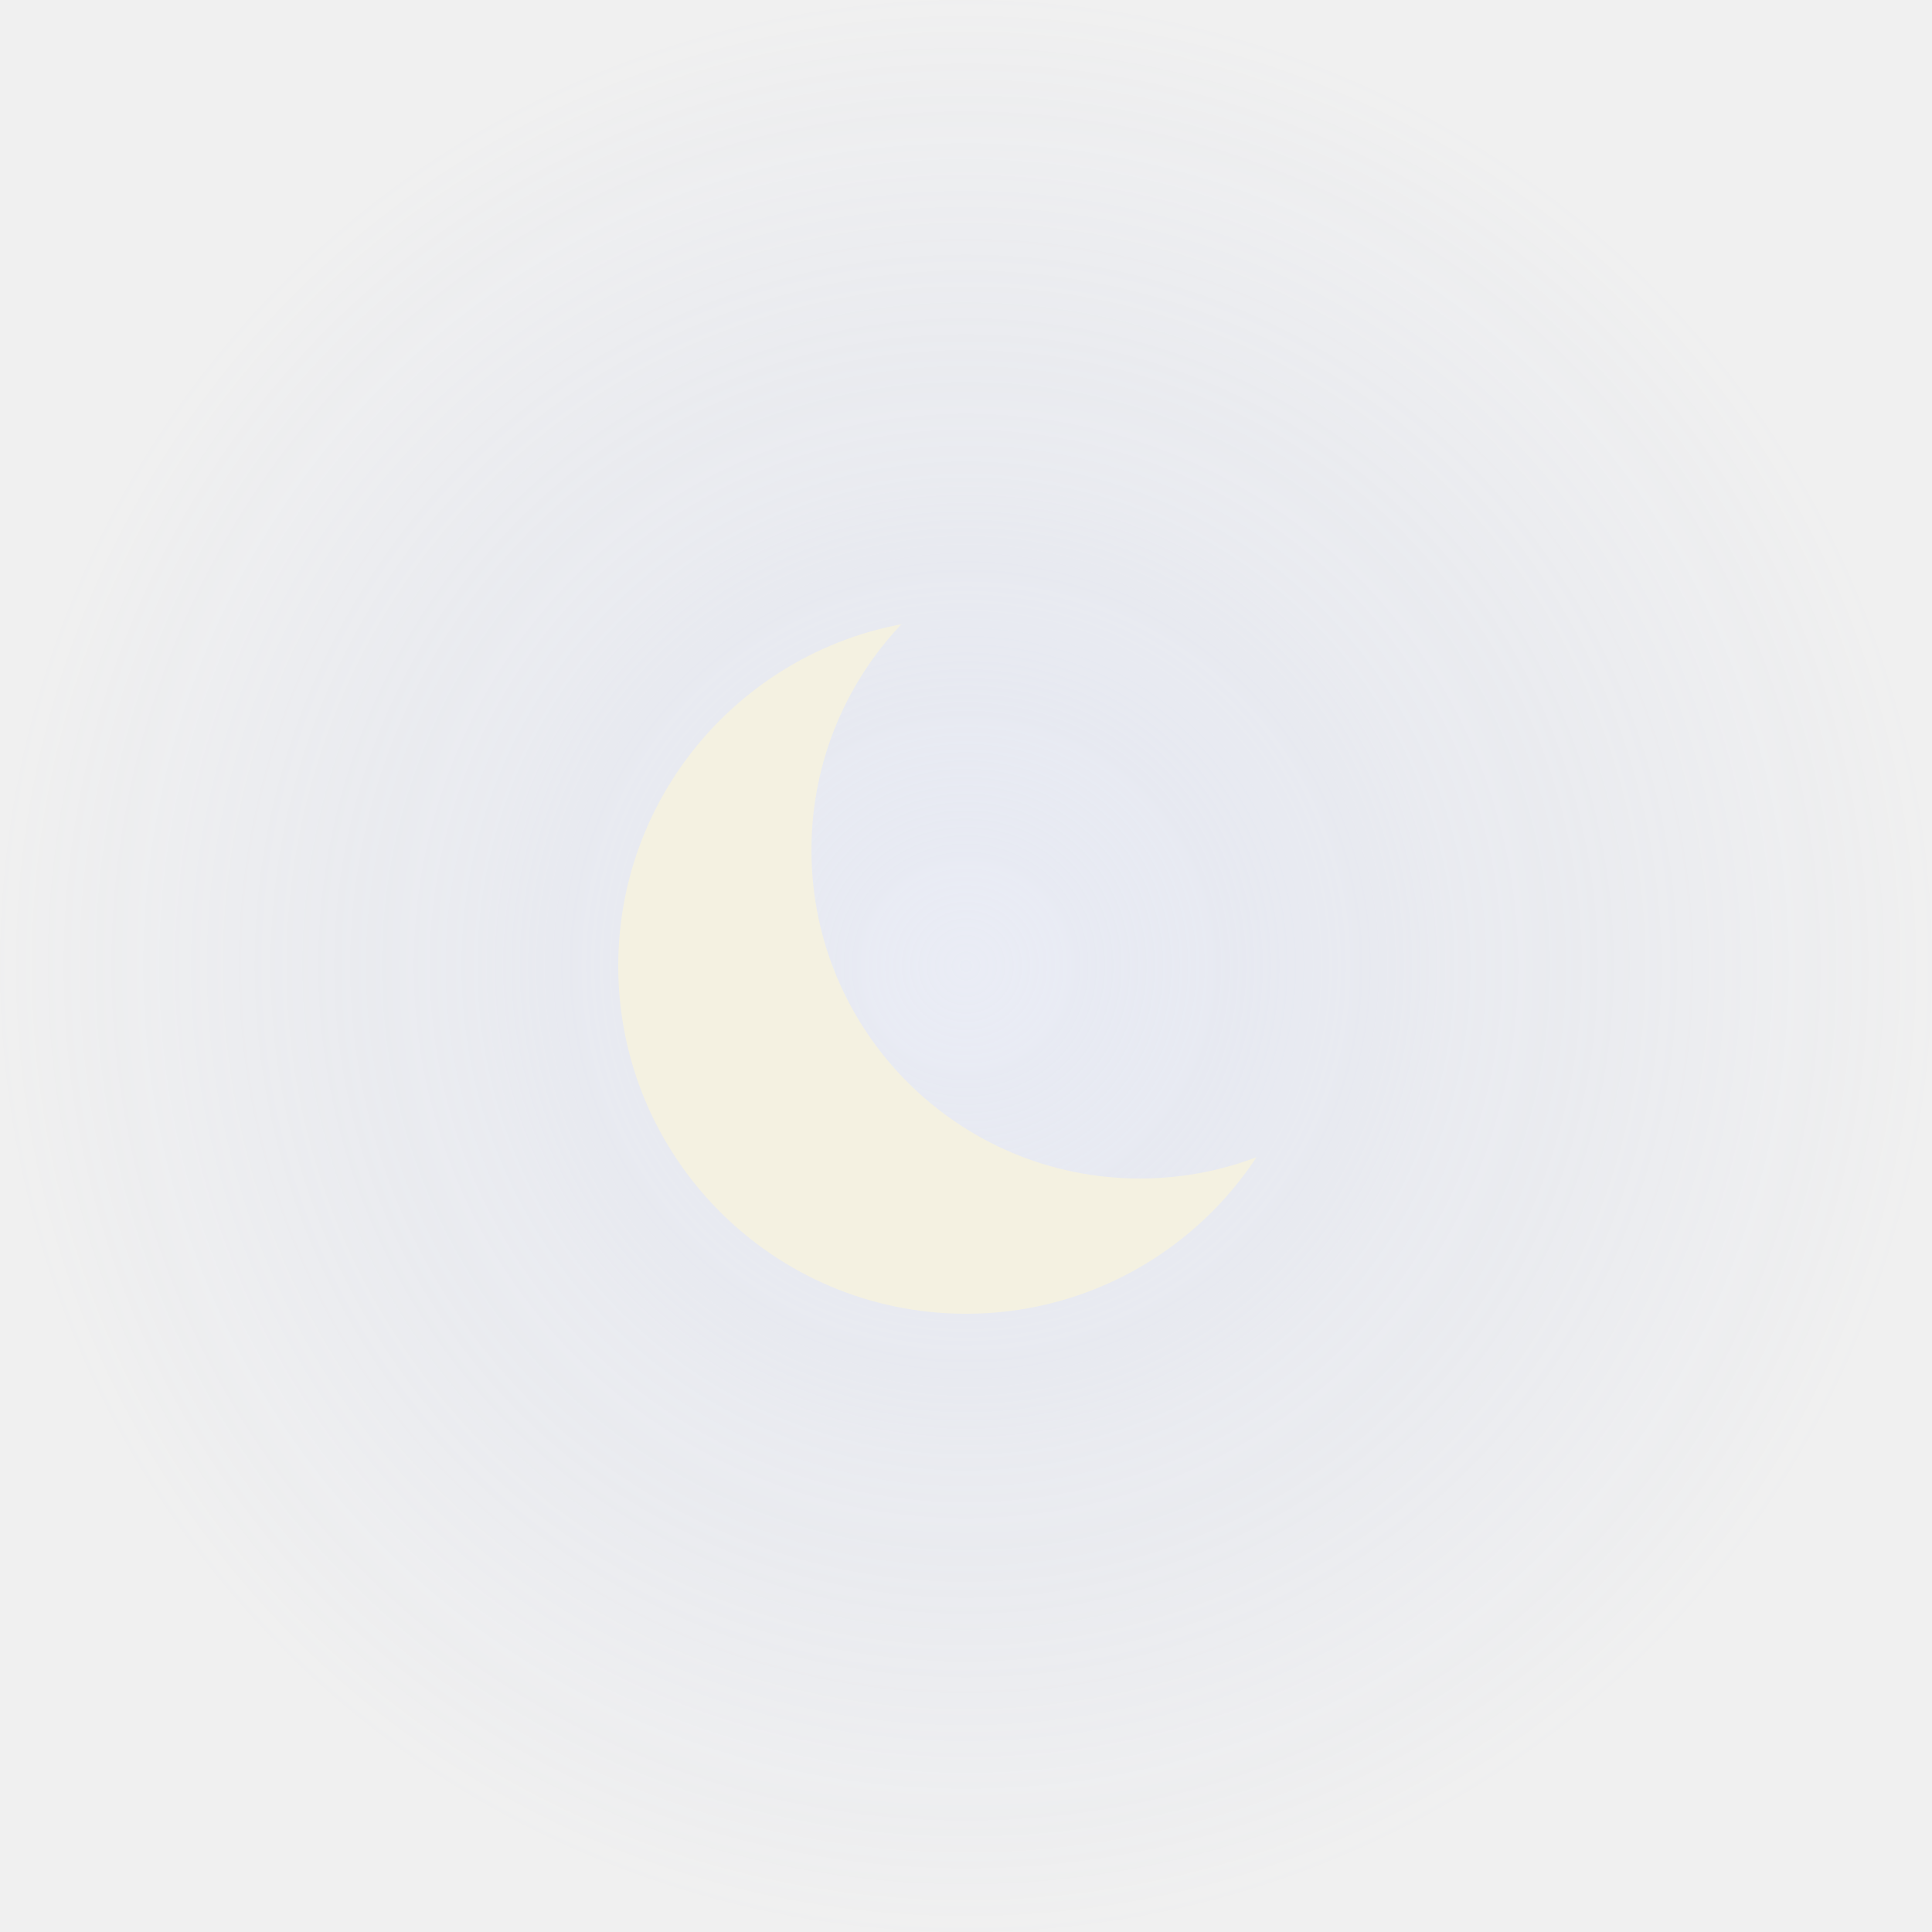
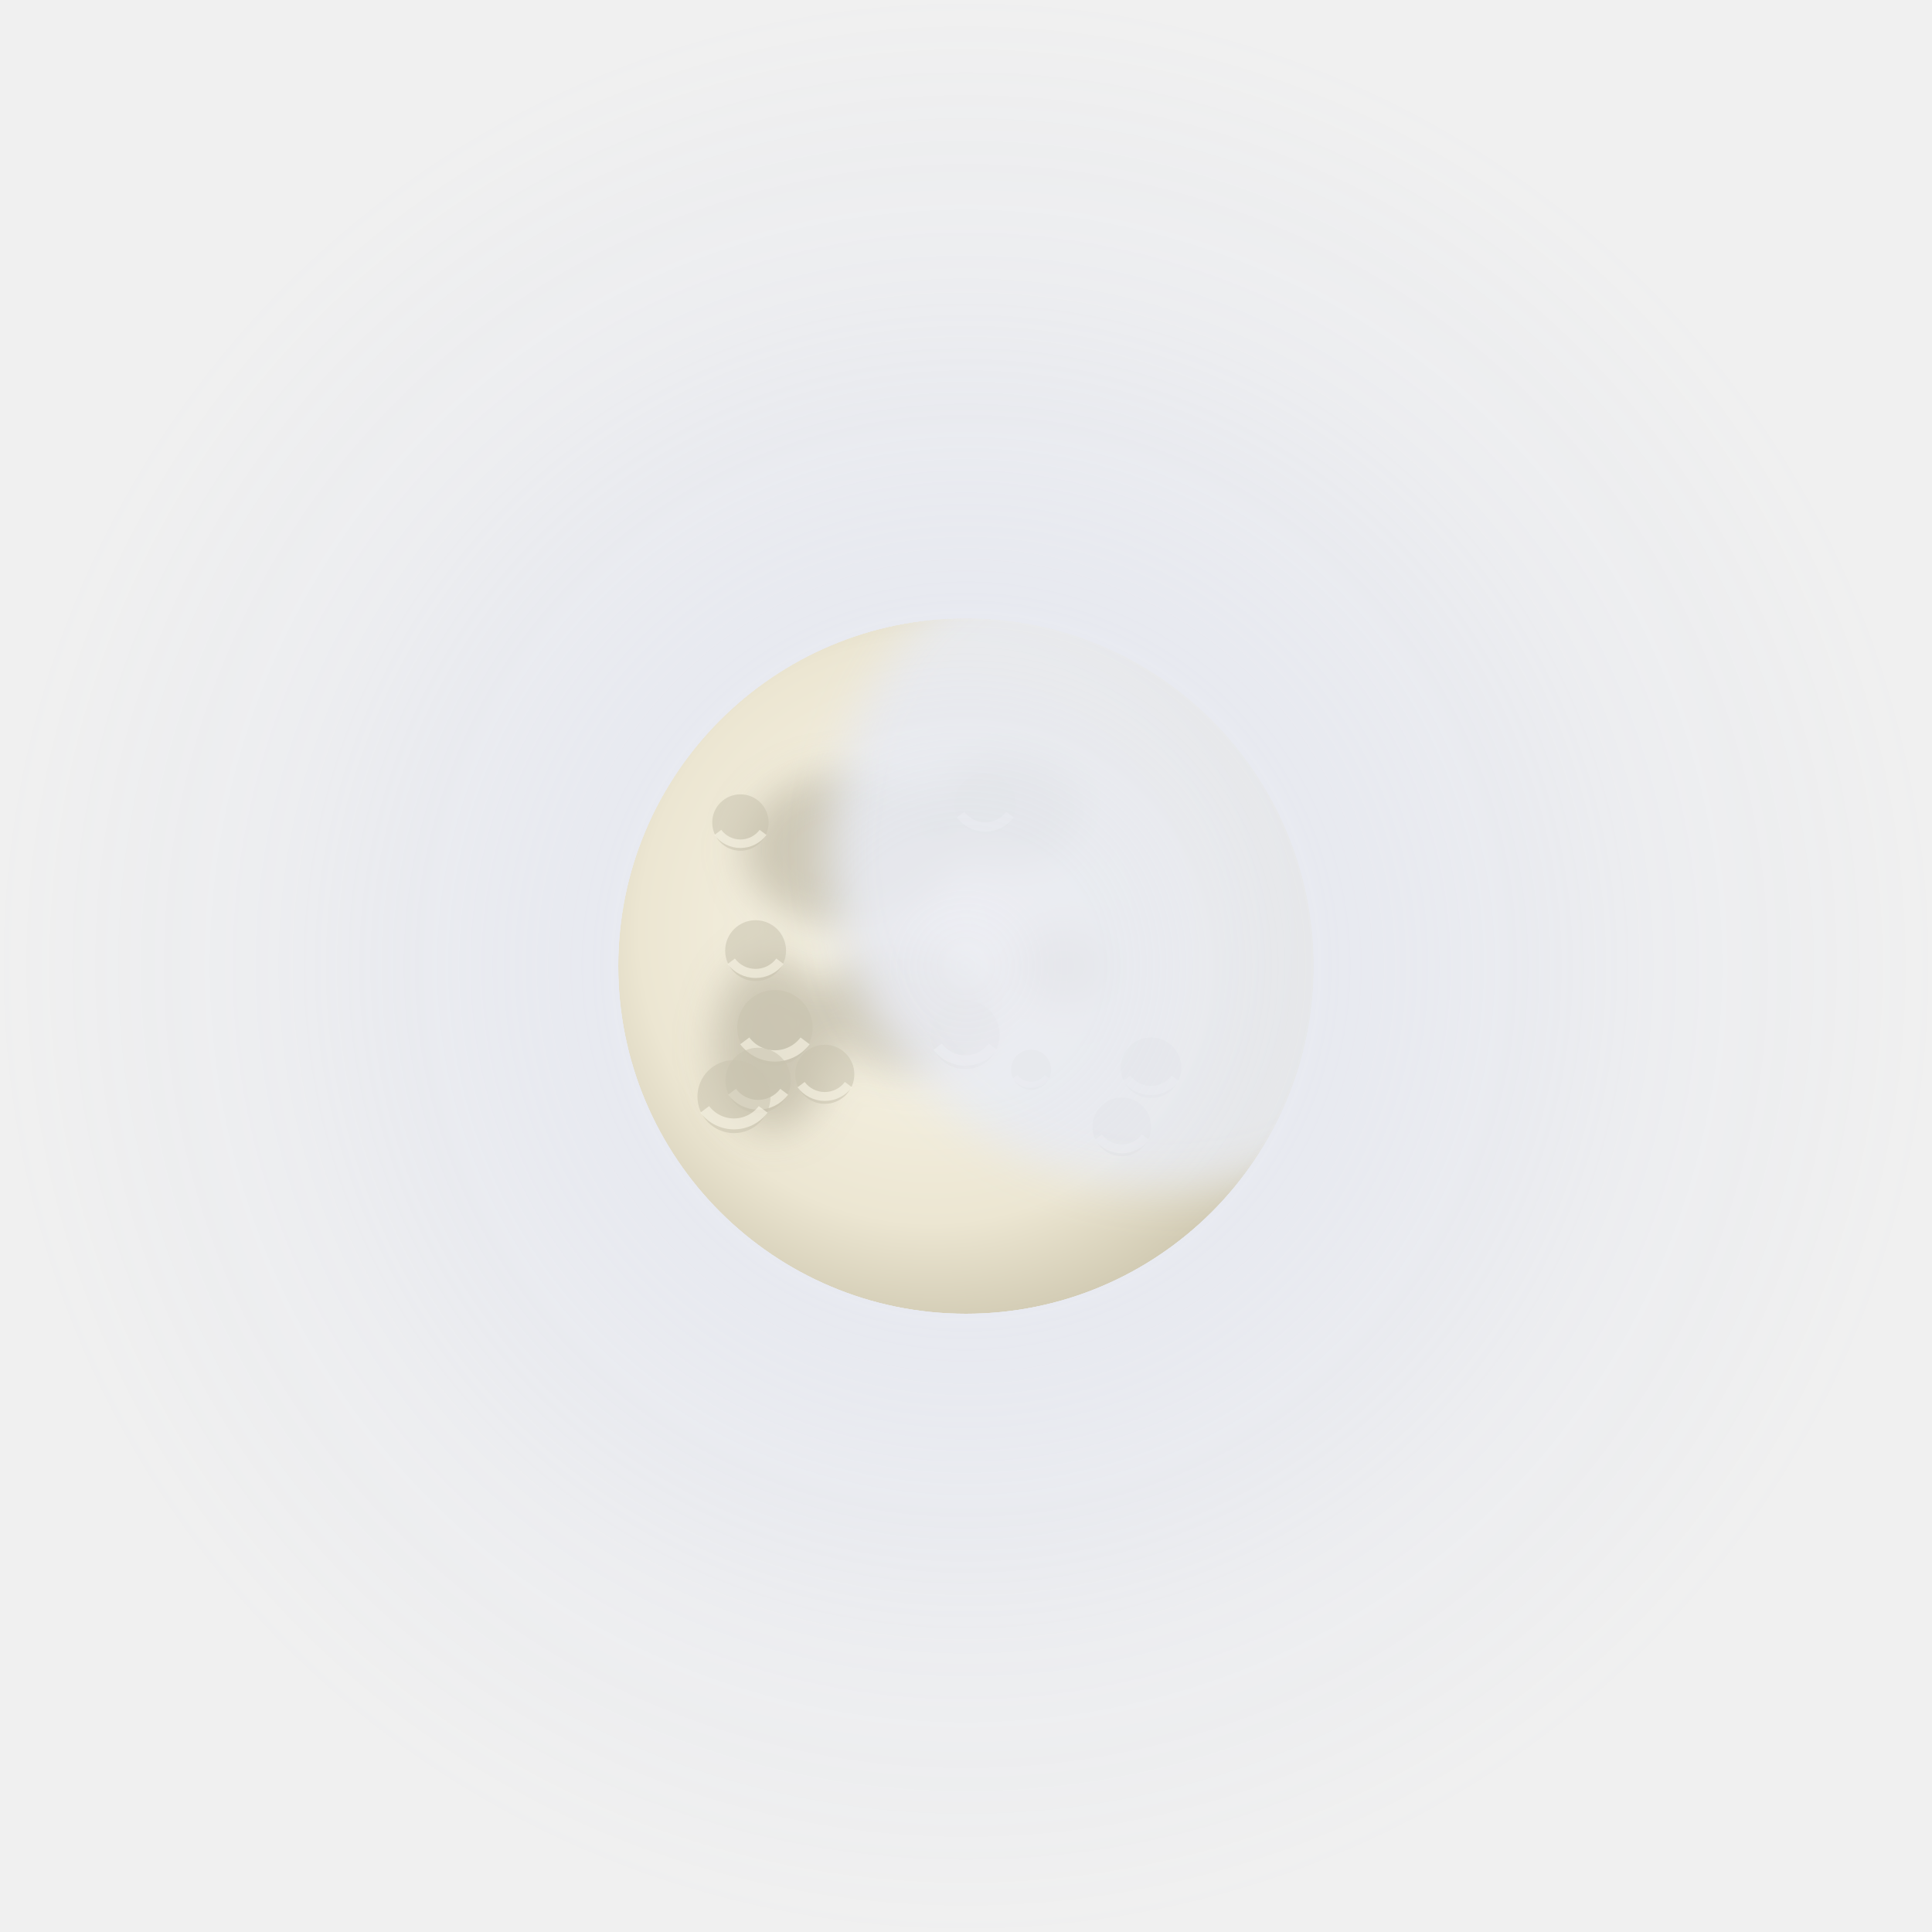
<svg xmlns="http://www.w3.org/2000/svg" viewBox="0 0 200 200">
  <defs>
-     <radialGradient id="g" cx="50%" cy="50%" r="50%">
-       <stop offset="0" stop-color="#dfe6ff" stop-opacity="0.35" />
-       <stop offset="0.5" stop-color="#b9c6f0" stop-opacity="0.12" />
+     <radialGradient id="g">
+       <stop offset="0" stop-color="#e4ebff" stop-opacity="0.38" />
+       <stop offset="0.38" stop-color="#bfcbf2" stop-opacity="0.16" />
+       <stop offset="0.7" stop-color="#a4b4ea" stop-opacity="0.05" />
      <stop offset="1" stop-color="#9fb0e8" stop-opacity="0" />
    </radialGradient>
-     <mask id="m">
+     <radialGradient id="l" cx="0.45" cy="0.45" r="0.6">
+       <stop offset="0" stop-color="#fbf8ec" />
+       <stop offset="0.7" stop-color="#ece6d2" />
+       <stop offset="1" stop-color="#cdc6ae" />
+     </radialGradient>
+     <filter id="m" x="-30%" y="-30%" width="160%" height="160%">
+       <feGaussianBlur stdDeviation="2" />
+     </filter>
+     <filter id="t" x="-30%" y="-30%" width="160%" height="160%">
+       <feGaussianBlur stdDeviation="2.4" />
+     </filter>
+     <clipPath id="c">
+       <circle cx="100" cy="100" r="36" />
+     </clipPath>
+     <mask id="k">
      <rect width="200" height="200" fill="#fff" />
-       <circle cx="118" cy="88" r="34" fill="#000" />
+       <circle cx="121" cy="88" r="35" fill="#000" filter="url(#t)" />
    </mask>
  </defs>
  <circle cx="100" cy="100" r="100" fill="url(#g)" />
-   <circle cx="100" cy="100" r="36" fill="#f4f1e1" mask="url(#m)" />
+   <g clip-path="url(#c)">
+     <g opacity="0.13">
+       <circle cx="100" cy="100" r="36" fill="url(#l)" />
+       <g fill="#aaa591" fill-opacity="0.5" filter="url(#m)">
+         <ellipse cx="88" cy="88" rx="11" ry="8" />
+         <ellipse cx="104" cy="84" rx="8" ry="6" />
+         <ellipse cx="94" cy="104" rx="9" ry="6.5" />
+         <ellipse cx="80" cy="108" rx="6" ry="9" />
+         <ellipse cx="110" cy="100" rx="5" ry="4" />
+       </g>
+       <circle cx="78.22" cy="98.41" r="3.15" fill="#c9c3ae" fill-opacity="0.55" />
+       <path d="M75.7 99.51 A3.15 3.15 0 0 0 80.74 99.51" fill="none" stroke="#fffbec" stroke-opacity="0.55" stroke-width="0.94" />
+       <circle cx="76.65" cy="85.15" r="2.92" fill="#c9c3ae" fill-opacity="0.55" />
+       <path d="M74.31 86.17 A2.92 2.92 0 0 0 78.99 86.17" fill="none" stroke="#fffbec" stroke-opacity="0.55" stroke-width="0.88" />
+       <circle cx="119.15" cy="110.53" r="3.14" fill="#c9c3ae" fill-opacity="0.55" />
+       <path d="M116.63 111.63 A3.14 3.14 0 0 0 121.66 111.63" fill="none" stroke="#fffbec" stroke-opacity="0.55" stroke-width="0.94" />
+       <circle cx="80.22" cy="106.38" r="3.9" fill="#c9c3ae" fill-opacity="0.55" />
+       <path d="M77.1 107.75 A3.9 3.9 0 0 0 83.34 107.75" fill="none" stroke="#fffbec" stroke-opacity="0.55" stroke-width="1.17" />
+       <circle cx="78.48" cy="111.84" r="3.38" fill="#c9c3ae" fill-opacity="0.55" />
+       <path d="M75.78 113.02 A3.38 3.38 0 0 0 81.18 113.02" fill="none" stroke="#fffbec" stroke-opacity="0.55" stroke-width="1.01" />
+       <circle cx="106.74" cy="110.74" r="2.08" fill="#c9c3ae" fill-opacity="0.55" />
+       <path d="M105.07 111.47 A2.08 2.08 0 0 0 108.4 111.47" fill="none" stroke="#fffbec" stroke-opacity="0.55" stroke-width="0.63" />
+       <circle cx="85.38" cy="111.21" r="3.06" fill="#c9c3ae" fill-opacity="0.55" />
+       <path d="M82.93 112.28 A3.06 3.06 0 0 0 87.83 112.28" fill="none" stroke="#fffbec" stroke-opacity="0.55" stroke-width="0.92" />
+       <circle cx="116.13" cy="116.65" r="3.04" fill="#c9c3ae" fill-opacity="0.55" />
+       <path d="M113.7 117.71 A3.04 3.04 0 0 0 118.57 117.71" fill="none" stroke="#fffbec" stroke-opacity="0.55" stroke-width="0.91" />
+       <circle cx="75.98" cy="113.52" r="3.78" fill="#c9c3ae" fill-opacity="0.55" />
+       <path d="M72.96 114.84 A3.78 3.78 0 0 0 79 114.84" fill="none" stroke="#fffbec" stroke-opacity="0.55" stroke-width="1.13" />
+       <circle cx="101.99" cy="83.21" r="3.19" fill="#c9c3ae" fill-opacity="0.55" />
+       <path d="M99.44 84.33 A3.19 3.19 0 0 0 104.55 84.33" fill="none" stroke="#fffbec" stroke-opacity="0.55" stroke-width="0.96" />
+       <circle cx="99.92" cy="107.11" r="3.57" fill="#c9c3ae" fill-opacity="0.55" />
+       <path d="M97.07 108.36 A3.57 3.57 0 0 0 102.78 108.36" fill="none" stroke="#fffbec" stroke-opacity="0.55" stroke-width="1.07" />
+     </g>
+     <g mask="url(#k)">
+       <circle cx="100" cy="100" r="36" fill="url(#l)" />
+       <g fill="#aaa591" fill-opacity="0.5" filter="url(#m)">
+         <ellipse cx="88" cy="88" rx="11" ry="8" />
+         <ellipse cx="104" cy="84" rx="8" ry="6" />
+         <ellipse cx="94" cy="104" rx="9" ry="6.5" />
+         <ellipse cx="80" cy="108" rx="6" ry="9" />
+         <ellipse cx="110" cy="100" rx="5" ry="4" />
+       </g>
+       <circle cx="78.22" cy="98.41" r="3.15" fill="#c9c3ae" fill-opacity="0.55" />
+       <path d="M75.7 99.51 A3.15 3.15 0 0 0 80.74 99.51" fill="none" stroke="#fffbec" stroke-opacity="0.55" stroke-width="0.94" />
+       <circle cx="76.65" cy="85.15" r="2.92" fill="#c9c3ae" fill-opacity="0.55" />
+       <path d="M74.31 86.17 A2.92 2.92 0 0 0 78.99 86.17" fill="none" stroke="#fffbec" stroke-opacity="0.55" stroke-width="0.88" />
+       <circle cx="119.15" cy="110.53" r="3.14" fill="#c9c3ae" fill-opacity="0.55" />
+       <path d="M116.63 111.63 A3.14 3.14 0 0 0 121.66 111.63" fill="none" stroke="#fffbec" stroke-opacity="0.55" stroke-width="0.94" />
+       <circle cx="80.22" cy="106.38" r="3.9" fill="#c9c3ae" fill-opacity="0.55" />
+       <path d="M77.1 107.75 A3.9 3.9 0 0 0 83.34 107.75" fill="none" stroke="#fffbec" stroke-opacity="0.55" stroke-width="1.17" />
+       <circle cx="78.48" cy="111.84" r="3.38" fill="#c9c3ae" fill-opacity="0.55" />
+       <path d="M75.78 113.02 A3.38 3.38 0 0 0 81.18 113.02" fill="none" stroke="#fffbec" stroke-opacity="0.55" stroke-width="1.01" />
+       <circle cx="106.74" cy="110.74" r="2.08" fill="#c9c3ae" fill-opacity="0.55" />
+       <path d="M105.07 111.47 A2.08 2.08 0 0 0 108.4 111.47" fill="none" stroke="#fffbec" stroke-opacity="0.55" stroke-width="0.63" />
+       <circle cx="85.38" cy="111.21" r="3.06" fill="#c9c3ae" fill-opacity="0.55" />
+       <path d="M82.93 112.28 A3.06 3.06 0 0 0 87.83 112.28" fill="none" stroke="#fffbec" stroke-opacity="0.55" stroke-width="0.92" />
+       <circle cx="116.13" cy="116.65" r="3.04" fill="#c9c3ae" fill-opacity="0.55" />
+       <path d="M113.7 117.71 A3.04 3.04 0 0 0 118.57 117.71" fill="none" stroke="#fffbec" stroke-opacity="0.55" stroke-width="0.91" />
+       <circle cx="75.98" cy="113.52" r="3.78" fill="#c9c3ae" fill-opacity="0.55" />
+       <path d="M72.96 114.84 A3.78 3.78 0 0 0 79 114.84" fill="none" stroke="#fffbec" stroke-opacity="0.55" stroke-width="1.13" />
+       <circle cx="101.99" cy="83.21" r="3.19" fill="#c9c3ae" fill-opacity="0.55" />
+       <path d="M99.44 84.33 A3.19 3.19 0 0 0 104.55 84.33" fill="none" stroke="#fffbec" stroke-opacity="0.55" stroke-width="0.96" />
+       <circle cx="99.92" cy="107.11" r="3.57" fill="#c9c3ae" fill-opacity="0.55" />
+       <path d="M97.07 108.36 A3.57 3.57 0 0 0 102.78 108.36" fill="none" stroke="#fffbec" stroke-opacity="0.55" stroke-width="1.07" />
+     </g>
+   </g>
</svg>
